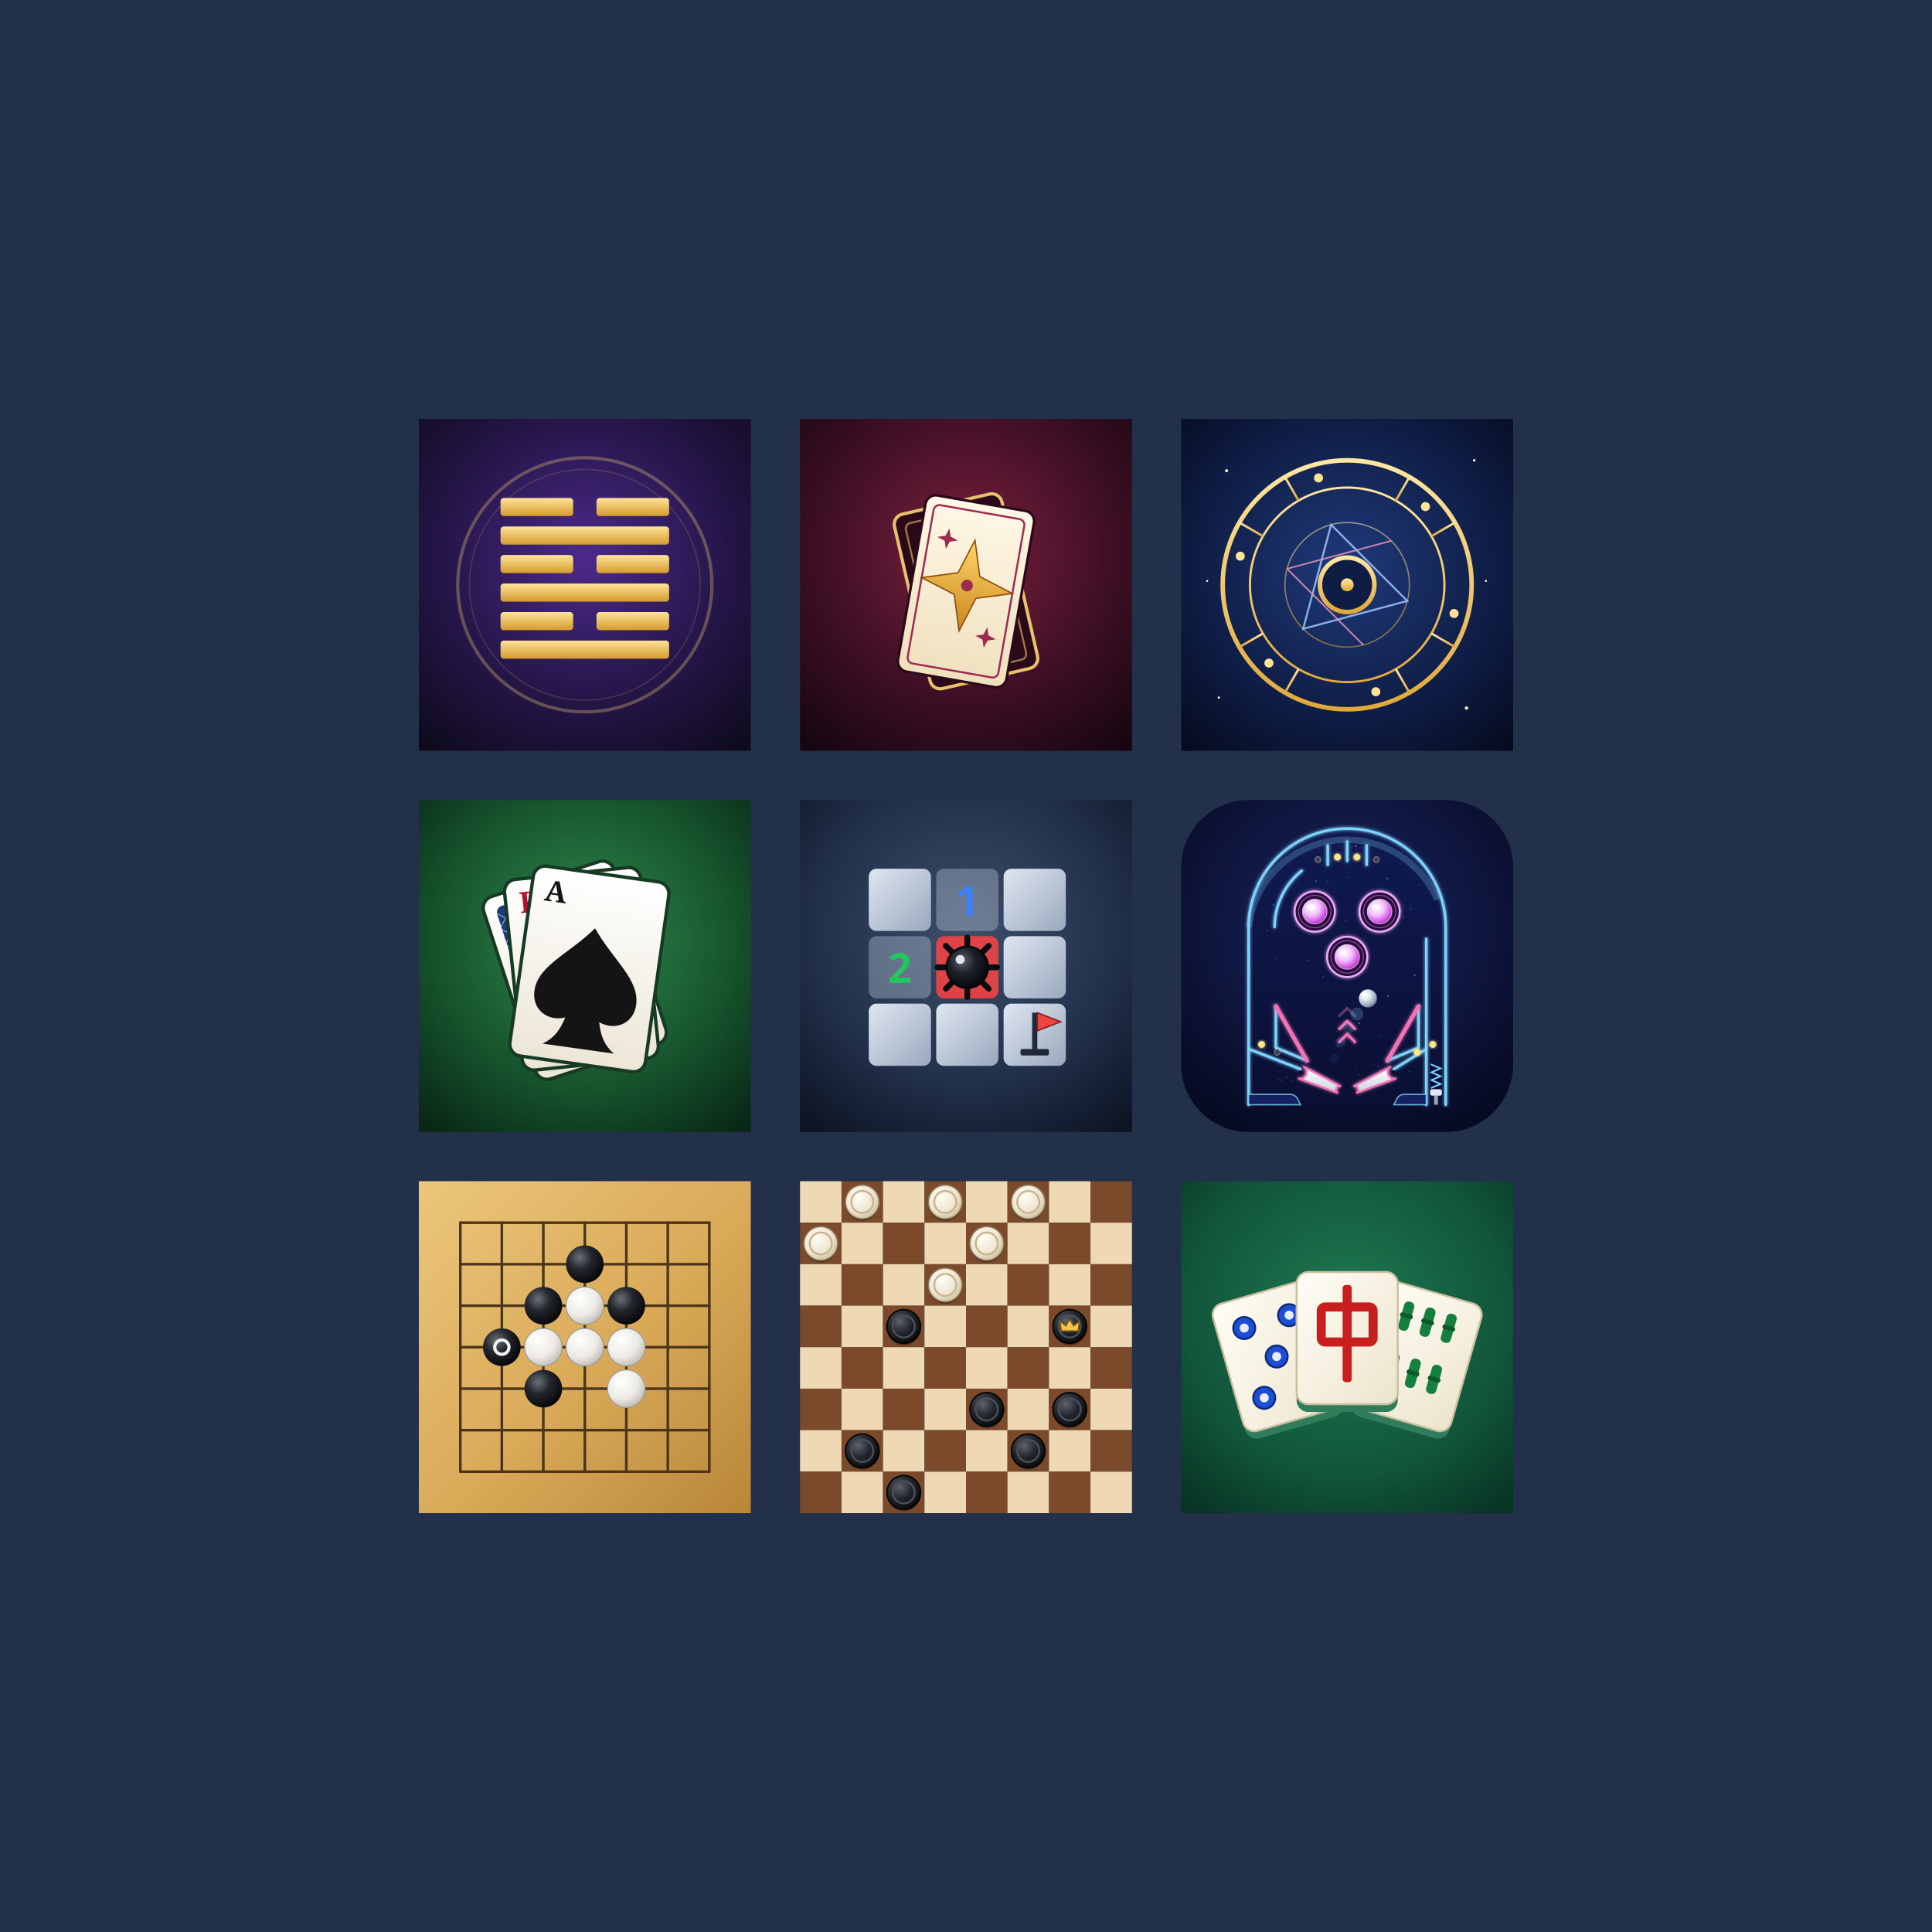
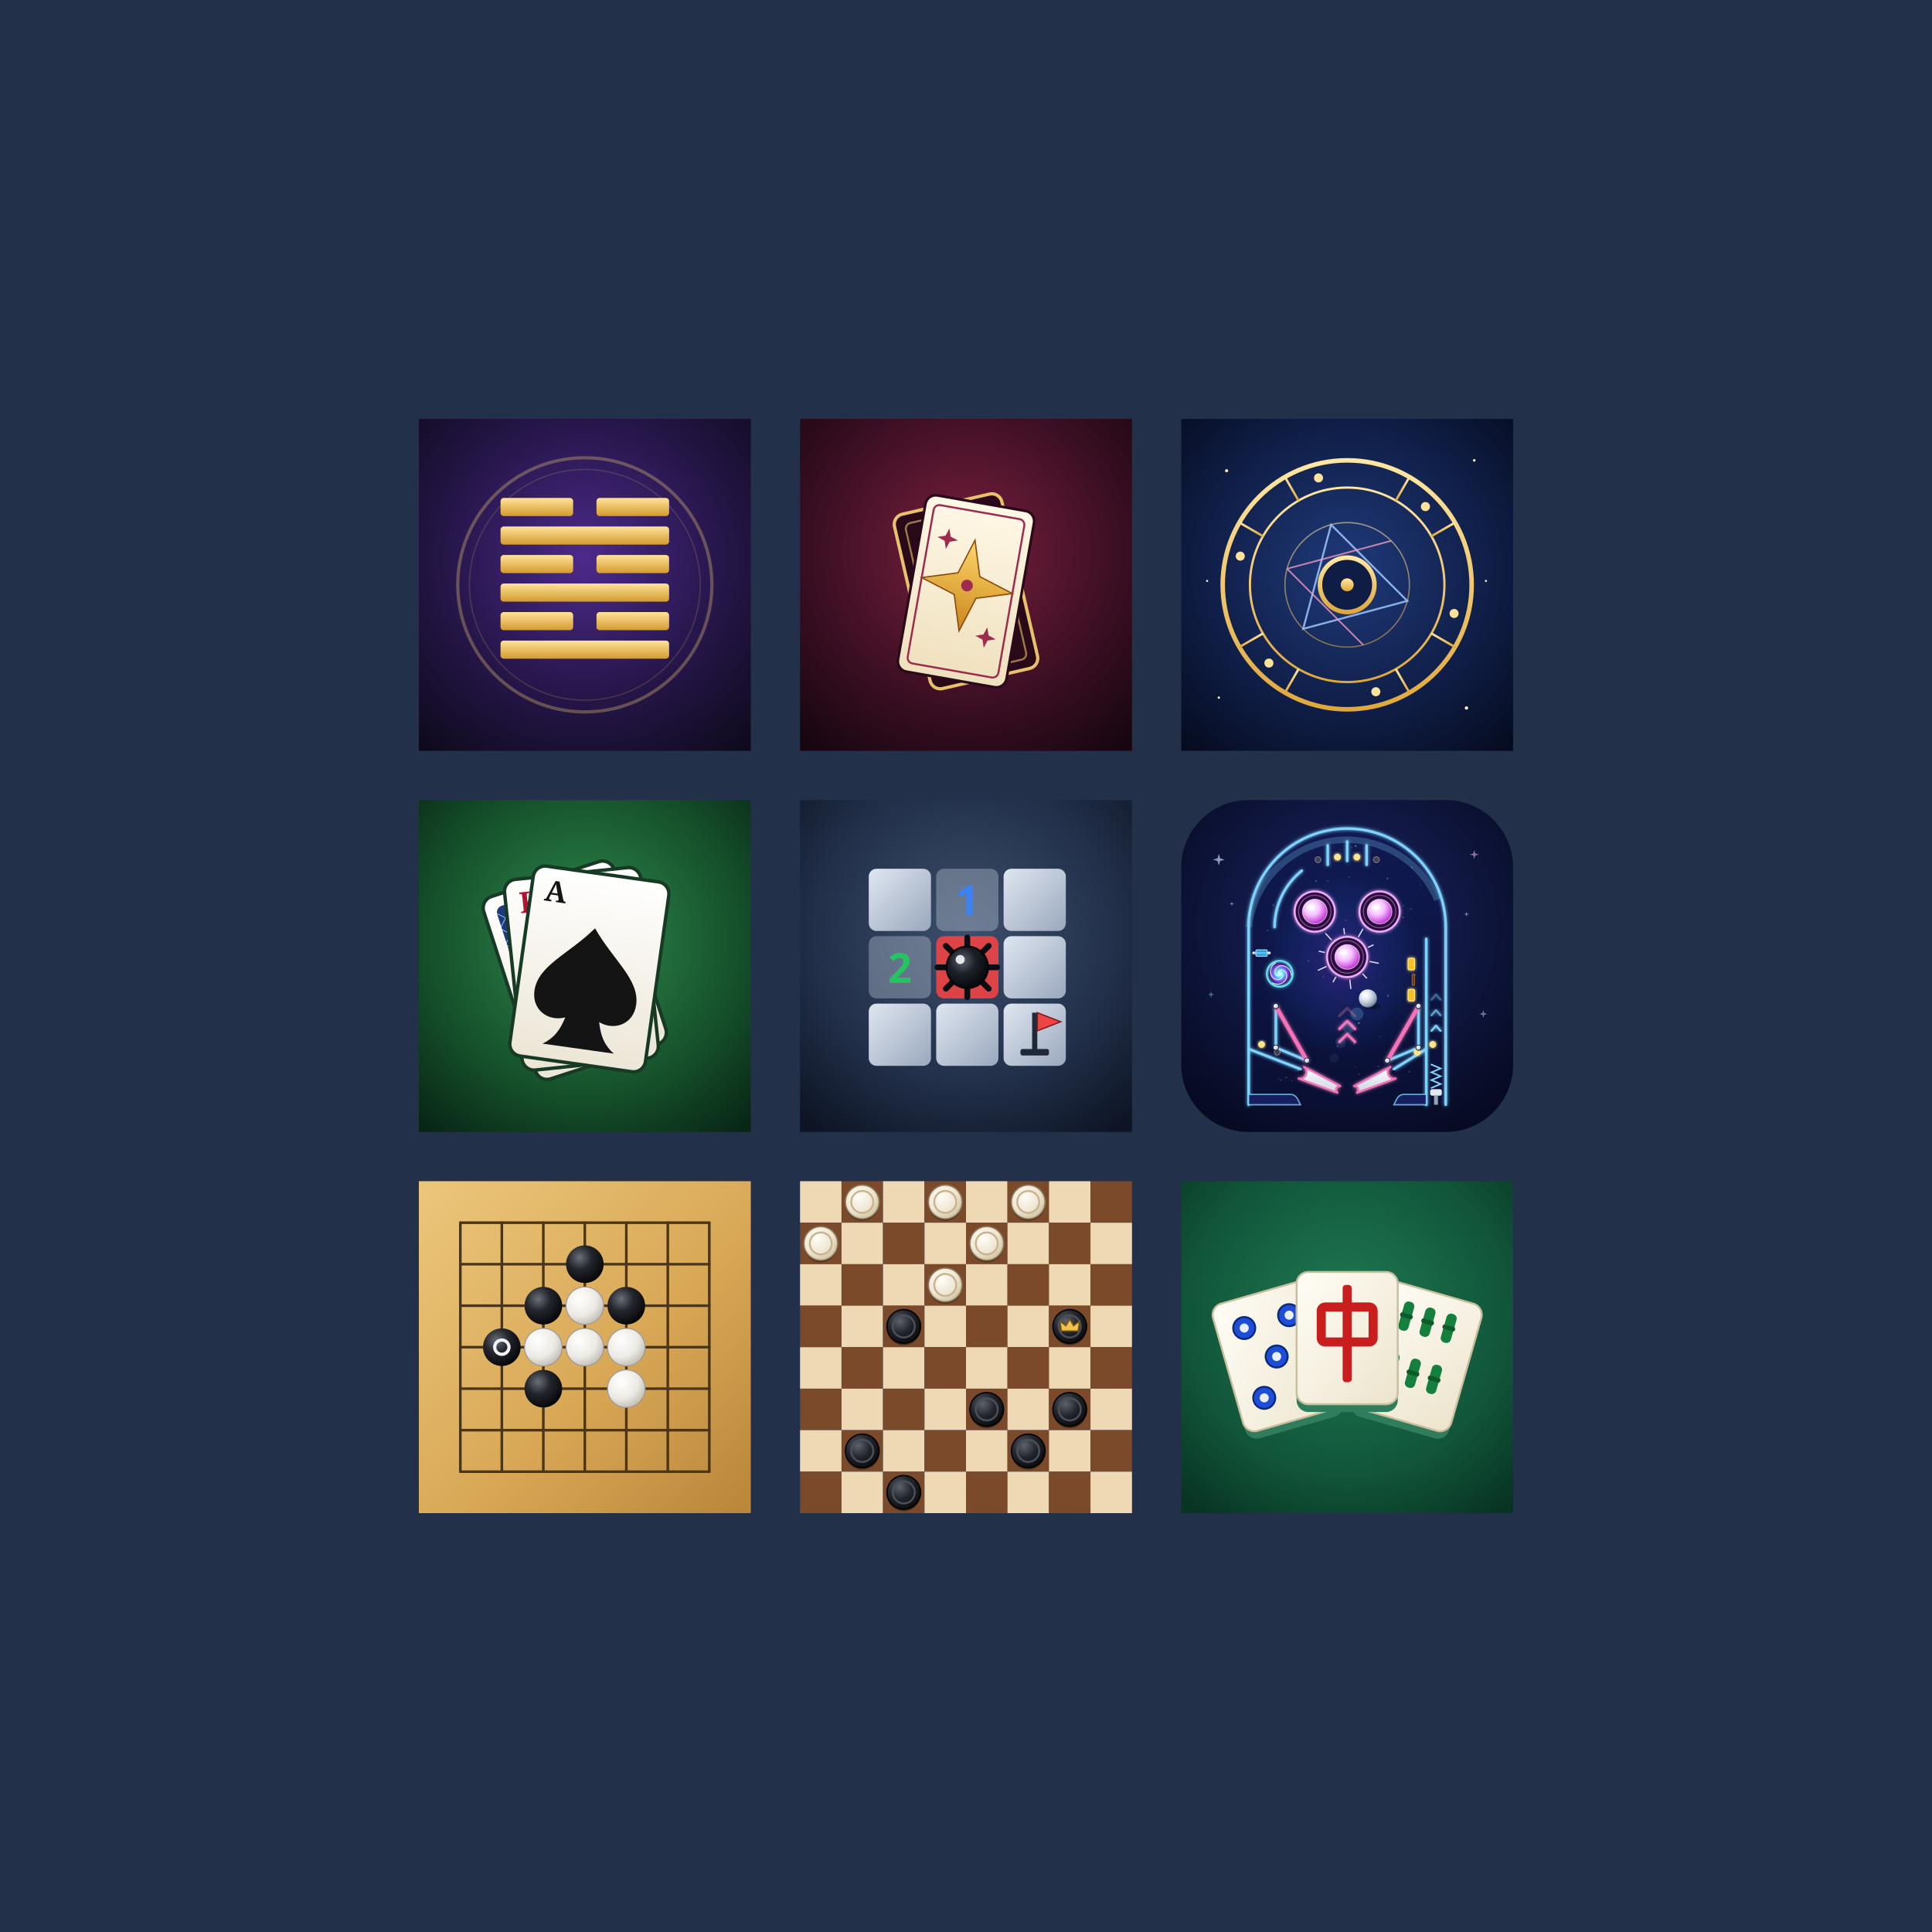
<svg xmlns="http://www.w3.org/2000/svg" viewBox="0 0 512 512">
  <rect width="512" height="512" fill="#22304a" />
  <svg x="111" y="111" width="87.967" height="87.967" viewBox="0 0 512 512">
    <defs>
      <radialGradient id="a0-bg" cx="50%" cy="42%" r="75%">
        <stop offset="0" stop-color="#4c2a8a" />
        <stop offset="0.55" stop-color="#26164a" />
        <stop offset="1" stop-color="#0e0a1c" />
      </radialGradient>
      <linearGradient id="a0-gold" x1="0" y1="0" x2="0" y2="1">
        <stop offset="0" stop-color="#ffe39a" />
        <stop offset="1" stop-color="#d49b2e" />
      </linearGradient>
    </defs>
    <rect width="512" height="512" fill="url(#a0-bg)" />
    <circle cx="256" cy="256" r="196" fill="none" stroke="#f3cf73" stroke-opacity="0.32" stroke-width="5" />
    <circle cx="256" cy="256" r="178" fill="none" stroke="#f3cf73" stroke-opacity="0.16" stroke-width="2" />
    <g fill="url(#a0-gold)">
      <rect x="126" y="342" width="260" height="28" rx="5" />
      <rect x="126" y="298" width="112" height="28" rx="5" />
      <rect x="274" y="298" width="112" height="28" rx="5" />
      <rect x="126" y="254" width="260" height="28" rx="5" />
      <rect x="126" y="210" width="112" height="28" rx="5" />
      <rect x="274" y="210" width="112" height="28" rx="5" />
      <rect x="126" y="166" width="260" height="28" rx="5" />
      <rect x="126" y="122" width="112" height="28" rx="5" />
      <rect x="274" y="122" width="112" height="28" rx="5" />
    </g>
  </svg>
  <svg x="212.017" y="111" width="87.967" height="87.967" viewBox="0 0 512 512">
    <defs>
      <radialGradient id="a1-bg" cx="50%" cy="40%" r="75%">
        <stop offset="0" stop-color="#7a1f3d" />
        <stop offset="0.6" stop-color="#3d0f24" />
        <stop offset="1" stop-color="#170610" />
      </radialGradient>
      <linearGradient id="a1-card" x1="0" y1="0" x2="0" y2="1">
        <stop offset="0" stop-color="#fff8e6" />
        <stop offset="1" stop-color="#efe0bd" />
      </linearGradient>
      <linearGradient id="a1-gold" x1="0" y1="0" x2="0" y2="1">
        <stop offset="0" stop-color="#ffd76a" />
        <stop offset="1" stop-color="#c9861c" />
      </linearGradient>
    </defs>
    <rect width="512" height="512" fill="url(#a1-bg)" />
    <g transform="rotate(-13 256 266)">
      <rect x="171" y="128" width="170" height="276" rx="16" fill="#2a0918" stroke="#e8c26a" stroke-width="5" />
      <rect x="187" y="144" width="138" height="244" rx="9" fill="none" stroke="#e8c26a" stroke-opacity="0.6" stroke-width="3" />
      <path d="M256 214 l10 32 l32 10 l-32 10 l-10 32 l-10 -32 l-32 -10 l32 -10 z" fill="#e8c26a" fill-opacity="0.75" />
    </g>
    <g transform="rotate(10 256 266)">
      <rect x="171" y="128" width="170" height="276" rx="16" fill="url(#a1-card)" stroke="#2a0918" stroke-width="4" />
      <rect x="185" y="142" width="142" height="248" rx="9" fill="none" stroke="#9c2b4f" stroke-width="3" />
      <path d="M256 186 l17 54 l54 17 l-54 17 l-17 54 l-17 -54 l-54 -17 l54 -17 z" fill="url(#a1-gold)" stroke="#8a4a10" stroke-width="2" />
      <circle cx="256" cy="257" r="9" fill="#9c2b4f" />
      <path d="M214 175 l4 12 l12 4 l-12 4 l-4 12 l-4 -12 l-12 -4 l12 -4 z M298 315 l4 12 l12 4 l-12 4 l-4 12 l-4 -12 l-12 -4 l12 -4 z" fill="#9c2b4f" />
    </g>
  </svg>
  <svg x="313.033" y="111" width="87.967" height="87.967" viewBox="0 0 512 512">
    <defs>
      <radialGradient id="a2-bg" cx="50%" cy="45%" r="75%">
        <stop offset="0" stop-color="#1f3a7a" />
        <stop offset="0.6" stop-color="#0f1d45" />
        <stop offset="1" stop-color="#050a1c" />
      </radialGradient>
      <linearGradient id="a2-gold" x1="0" y1="0" x2="0" y2="1">
        <stop offset="0" stop-color="#ffe7a3" />
        <stop offset="1" stop-color="#e0a83a" />
      </linearGradient>
    </defs>
    <rect width="512" height="512" fill="url(#a2-bg)" />
    <g fill="#fff6d8">
      <circle cx="70" cy="80" r="2.4" />
      <circle cx="452" cy="64" r="2" />
      <circle cx="440" cy="446" r="2.6" />
      <circle cx="58" cy="430" r="1.8" />
      <circle cx="470" cy="250" r="1.6" />
      <circle cx="40" cy="250" r="1.6" />
    </g>
    <g transform="translate(256 256)" fill="none" stroke="url(#a2-gold)">
      <circle r="192" stroke-width="7" />
      <circle r="150" stroke-width="3.5" />
      <circle r="96" stroke-width="2" stroke-opacity="0.55" />
      <g stroke-width="3.5">
        <line x1="150" y1="0" x2="192" y2="0" />
        <line x1="129.9" y1="75" x2="166.3" y2="96" />
        <line x1="75" y1="129.9" x2="96" y2="166.3" />
        <line x1="0" y1="150" x2="0" y2="192" />
        <line x1="-75" y1="129.9" x2="-96" y2="166.3" />
        <line x1="-129.9" y1="75" x2="-166.3" y2="96" />
        <line x1="-150" y1="0" x2="-192" y2="0" />
        <line x1="-129.9" y1="-75" x2="-166.3" y2="-96" />
        <line x1="-75" y1="-129.9" x2="-96" y2="-166.3" />
        <line x1="0" y1="-150" x2="0" y2="-192" />
        <line x1="75" y1="-129.9" x2="96" y2="-166.3" />
        <line x1="129.9" y1="-75" x2="166.3" y2="-96" />
      </g>
    </g>
    <g transform="translate(256 256)">
      <g fill="#ffe39a">
        <circle cx="164.9" cy="44.2" r="7" />
        <circle cx="44.2" cy="164.9" r="7" />
        <circle cx="-120.7" cy="120.7" r="7" />
        <circle cx="-164.9" cy="-44.2" r="7" />
        <circle cx="-44.2" cy="-164.9" r="7" />
        <circle cx="120.7" cy="-120.7" r="7" />
      </g>
      <path d="M 92.7 24.8 L -67.9 67.9 L -24.8 -92.7 Z" fill="none" stroke="#9ec5ff" stroke-width="3" stroke-opacity="0.85" />
      <path d="M 24.8 92.7 L -92.7 -24.8 M 67.9 -67.9 L -92.7 -24.8" stroke="#ff9ec0" stroke-width="2.5" stroke-opacity="0.75" />
      <circle r="42" fill="#0f1d45" stroke="url(#a2-gold)" stroke-width="7" />
      <circle r="10" fill="url(#a2-gold)" />
    </g>
  </svg>
  <svg x="111" y="212.017" width="87.967" height="87.967" viewBox="0 0 512 512">
    <defs>
      <radialGradient id="a3-bg" cx="50%" cy="42%" r="75%">
        <stop offset="0" stop-color="#2f8a4e" />
        <stop offset="0.6" stop-color="#16532c" />
        <stop offset="1" stop-color="#082515" />
      </radialGradient>
      <linearGradient id="a3-card" x1="0" y1="0" x2="0" y2="1">
        <stop offset="0" stop-color="#ffffff" />
        <stop offset="1" stop-color="#ece6d6" />
      </linearGradient>
      <pattern id="a3-lat" width="14" height="14" patternUnits="userSpaceOnUse" patternTransform="rotate(45)">
        <rect width="14" height="14" fill="#1d3a7a" />
        <path d="M0 0H14M0 0V14" stroke="#8fb0f0" stroke-width="2" />
      </pattern>
    </defs>
    <rect width="512" height="512" fill="url(#a3-bg)" />
    <g transform="translate(256 268) scale(1.32) translate(-256 -268)">
      <g transform="rotate(-18 256 300)">
        <rect x="176" y="150" width="160" height="224" rx="14" fill="url(#a3-card)" stroke="#173a24" stroke-width="4" />
        <rect x="190" y="164" width="132" height="196" rx="8" fill="url(#a3-lat)" />
      </g>
      <g transform="rotate(-6 256 300)">
        <rect x="176" y="150" width="160" height="224" rx="14" fill="url(#a3-card)" stroke="#173a24" stroke-width="4" />
        <text x="192" y="190" font-family="Georgia, serif" font-size="34" font-weight="bold" fill="#b3122e">K</text>
        <path d="M256 238 c-28 -30 -44 -46 -44 -62 c0 -14 11 -22 22 -22 c10 0 18 6 22 14 c4 -8 12 -14 22 -14 c11 0 22 8 22 22 c0 16 -16 32 -44 62 z" transform="translate(0 70)" fill="#b3122e" />
      </g>
      <g transform="rotate(8 256 300)">
        <rect x="176" y="150" width="160" height="224" rx="14" fill="url(#a3-card)" stroke="#173a24" stroke-width="4" />
        <text x="192" y="190" font-family="Georgia, serif" font-size="34" font-weight="bold" fill="#141414">A</text>
        <path d="M256 214 c-26 34 -60 52 -60 82 c0 22 20 34 40 26 c-4 16 -10 26 -22 34 h84 c-12 -8 -18 -18 -22 -34 c20 8 40 -4 40 -26 c0 -30 -34 -48 -60 -82 z" fill="#141414" />
      </g>
    </g>
  </svg>
  <svg x="212.017" y="212.017" width="87.967" height="87.967" viewBox="0 0 512 512">
    <defs>
      <radialGradient id="a4-bg" cx="50%" cy="40%" r="75%">
        <stop offset="0" stop-color="#3d4f6b" />
        <stop offset="0.6" stop-color="#22304a" />
        <stop offset="1" stop-color="#0d1424" />
      </radialGradient>
      <linearGradient id="a4-tile" x1="0" y1="0" x2="1" y2="1">
        <stop offset="0" stop-color="#dfe6f1" />
        <stop offset="1" stop-color="#9aa8bd" />
      </linearGradient>
      <radialGradient id="a4-ball" cx="38%" cy="34%" r="70%">
        <stop offset="0" stop-color="#5b6372" />
        <stop offset="0.45" stop-color="#1c2028" />
        <stop offset="1" stop-color="#05060a" />
      </radialGradient>
    </defs>
    <rect width="512" height="512" fill="url(#a4-bg)" />
    <g transform="translate(106 106)">
      <rect x="0" y="0" width="96" height="96" rx="12" fill="url(#a4-tile)" />
      <rect x="104" y="0" width="96" height="96" rx="12" fill="#c9d3e3" opacity="0.35" />
      <text x="152" y="72" text-anchor="middle" font-family="Verdana, sans-serif" font-size="64" font-weight="bold" fill="#3b82f6">1</text>
      <rect x="208" y="0" width="96" height="96" rx="12" fill="url(#a4-tile)" />
      <rect x="0" y="104" width="96" height="96" rx="12" fill="#c9d3e3" opacity="0.35" />
      <text x="48" y="176" text-anchor="middle" font-family="Verdana, sans-serif" font-size="64" font-weight="bold" fill="#22c55e">2</text>
      <rect x="104" y="104" width="96" height="96" rx="12" fill="#ef4444" opacity="0.9" />
      <rect x="208" y="104" width="96" height="96" rx="12" fill="url(#a4-tile)" />
      <rect x="0" y="208" width="96" height="96" rx="12" fill="url(#a4-tile)" />
      <rect x="104" y="208" width="96" height="96" rx="12" fill="url(#a4-tile)" />
      <rect x="208" y="208" width="96" height="96" rx="12" fill="url(#a4-tile)" />
      <g transform="translate(256 256)">
        <rect x="-4" y="-34" width="8" height="58" fill="#1f2937" />
        <path d="M4 -34 L40 -20 L4 -6 Z" fill="#ef4444" stroke="#7f1d1d" stroke-width="2" />
        <rect x="-22" y="22" width="44" height="10" rx="3" fill="#1f2937" />
      </g>
    </g>
    <g transform="translate(258 258)">
      <g stroke="#0b0d12" stroke-width="9" stroke-linecap="round">
        <line x1="-46" y1="0" x2="46" y2="0" />
        <line x1="0" y1="-46" x2="0" y2="46" />
        <line x1="-33" y1="-33" x2="33" y2="33" />
        <line x1="-33" y1="33" x2="33" y2="-33" />
      </g>
      <circle r="32" fill="url(#a4-ball)" stroke="#05060a" stroke-width="3" />
      <circle cx="-11" cy="-12" r="7" fill="#ffffff" opacity="0.85" />
    </g>
  </svg>
  <svg x="313.033" y="212.017" width="87.967" height="87.967" viewBox="0 0 512 512">
    <defs>
      <radialGradient id="a5-tile" cx="50%" cy="38%" r="70%">
        <stop offset="0" stop-color="#1b2563" />
        <stop offset="1" stop-color="#060a22" />
      </radialGradient>
      <linearGradient id="a5-field" x1="0" y1="0" x2="0" y2="1">
        <stop offset="0" stop-color="#101a52" />
        <stop offset="1" stop-color="#0a0f33" />
      </linearGradient>
      <radialGradient id="a5-cap" cx="38%" cy="34%" r="70%">
        <stop offset="0" stop-color="#ffffff" />
        <stop offset="0.45" stop-color="#f5c2ff" />
        <stop offset="1" stop-color="#c026d3" />
      </radialGradient>
      <radialGradient id="a5-ball" cx="36%" cy="32%" r="75%">
        <stop offset="0" stop-color="#ffffff" />
        <stop offset="0.35" stop-color="#e2e8f0" />
        <stop offset="0.8" stop-color="#94a3b8" />
        <stop offset="1" stop-color="#475569" />
      </radialGradient>
      <linearGradient id="a5-flip" x1="0" y1="0" x2="0" y2="1">
        <stop offset="0" stop-color="#ffffff" />
        <stop offset="1" stop-color="#cbd5e1" />
      </linearGradient>
      <filter id="a5-glow" x="-30%" y="-30%" width="160%" height="160%">
        <feGaussianBlur stdDeviation="2.6" result="b" />
        <feMerge>
          <feMergeNode in="b" />
          <feMergeNode in="SourceGraphic" />
        </feMerge>
      </filter>
+       <radialGradient id="a5-neb" cx="50%" cy="50%" r="50%">
+         <stop offset="0" stop-color="#7c3aed" stop-opacity="0.32" />
+         <stop offset="0.6" stop-color="#2563eb" stop-opacity="0.12" />
+         <stop offset="1" stop-color="#0a0f33" stop-opacity="0" />
+       </radialGradient>
+       <radialGradient id="a5-portal" cx="50%" cy="50%" r="50%">
+         <stop offset="0" stop-color="#ffffff" />
+         <stop offset="0.3" stop-color="#67e8f9" />
+         <stop offset="0.75" stop-color="#7c3aed" />
+         <stop offset="1" stop-color="#1e1b4b" />
+       </radialGradient>
+       <radialGradient id="a5-chrome" cx="35%" cy="30%" r="75%">
+         <stop offset="0" stop-color="#ffffff" />
+         <stop offset="0.6" stop-color="#cbd5e1" />
+         <stop offset="1" stop-color="#64748b" />
+       </radialGradient>
    </defs>
    <rect width="512" height="512" rx="104" fill="url(#a5-tile)" />
+     <path d="M58 83 L60.0 90.0 L67 92 L60.0 94.0 L58 101 L56.0 94.0 L49 92 L56.0 90.0 Z" fill="#c7d2fe" opacity="0.7" />
+     <path d="M452 77 L453.5 82.5 L459 84 L453.5 85.5 L452 91 L450.5 85.5 L445 84 L450.5 82.5 Z" fill="#f0abfc" opacity="0.6" />
+     <path d="M46 295 L47.1 298.9 L51 300 L47.1 301.1 L46 305 L44.9 301.1 L41 300 L44.9 298.9 Z" fill="#7dd3fc" opacity="0.5" />
+     <path d="M466 324 L467.3 328.7 L472 330 L467.3 331.3 L466 336 L464.7 331.3 L460 330 L464.7 328.7 Z" fill="#c7d2fe" opacity="0.55" />
+     <path d="M78 156.5 L78.8 159.2 L81.5 160 L78.8 160.8 L78 163.5 L77.2 160.8 L74.5 160 L77.2 159.2 Z" fill="#ffffff" opacity="0.5" />
+     <path d="M440 172 L440.9 175.1 L444 176 L440.9 176.9 L440 180 L439.1 176.9 L436 176 L439.1 175.1 Z" fill="#ffffff" opacity="0.45" />
    <path d="M 104 470 L 104 196 A 152 152 0 0 1 408 196 L 408 470 Z" fill="url(#a5-field)" />
+     <ellipse cx="250" cy="250" rx="150" ry="170" fill="url(#a5-neb)" />
    <g fill="#c7d2fe">
      <circle cx="274" cy="344" r="1.6" opacity="0.39" />
      <circle cx="304" cy="411" r="1.0" opacity="0.36" />
      <circle cx="313" cy="162" r="1.0" opacity="0.38" />
      <circle cx="145" cy="244" r="1.0" opacity="0.25" />
      <circle cx="142" cy="162" r="1.6" opacity="0.20" />
      <circle cx="187" cy="409" r="1.2" opacity="0.19" />
      <circle cx="318" cy="121" r="1.6" opacity="0.26" />
      <circle cx="150" cy="430" r="1.0" opacity="0.20" />
      <circle cx="171" cy="433" r="1.0" opacity="0.22" />
      <circle cx="360" cy="270" r="1.6" opacity="0.31" />
      <circle cx="162" cy="428" r="1.0" opacity="0.39" />
      <circle cx="343" cy="181" r="1.2" opacity="0.25" />
      <circle cx="354" cy="168" r="1.2" opacity="0.23" />
      <circle cx="269" cy="71" r="1.6" opacity="0.33" />
      <circle cx="133" cy="201" r="1.2" opacity="0.27" />
      <circle cx="196" cy="248" r="1.6" opacity="0.19" />
      <circle cx="181" cy="417" r="1.6" opacity="0.24" />
      <circle cx="219" cy="273" r="1.2" opacity="0.24" />
      <circle cx="263" cy="73" r="1.0" opacity="0.33" />
      <circle cx="274" cy="423" r="1.0" opacity="0.34" />
      <circle cx="352" cy="419" r="1.2" opacity="0.28" />
      <circle cx="343" cy="163" r="1.2" opacity="0.18" />
      <circle cx="306" cy="365" r="1.2" opacity="0.16" />
      <circle cx="356" cy="104" r="1.2" opacity="0.28" />
      <circle cx="208" cy="125" r="1.2" opacity="0.38" />
      <circle cx="254" cy="186" r="1.2" opacity="0.23" />
      <circle cx="319" cy="302" r="1.6" opacity="0.32" />
      <circle cx="369" cy="130" r="1.0" opacity="0.17" />
      <circle cx="269" cy="412" r="1.0" opacity="0.21" />
      <circle cx="267" cy="376" r="1.2" opacity="0.31" />
      <circle cx="153" cy="432" r="1.6" opacity="0.16" />
      <circle cx="241" cy="380" r="1.0" opacity="0.40" />
      <circle cx="259" cy="119" r="1.2" opacity="0.18" />
      <circle cx="226" cy="125" r="1.2" opacity="0.22" />
    </g>
    <path d="M 104 196 A 152 152 0 0 1 395 154" fill="none" stroke="#7dd3fc" stroke-opacity="0.25" stroke-width="10" />
    <g fill="none" stroke="#7dd3fc" stroke-width="4" stroke-linecap="round" stroke-linejoin="round" filter="url(#a5-glow)">
      <path d="M 104 470 L 104 196 A 152 152 0 0 1 408 196 L 408 470" />
      <path d="M 378 470 L 378 214" />
      <path d="M 144 196 A 112 112 0 0 1 186 109" />
      <path d="M 226 70 L 226 100 M 256 64 L 256 94 M 286 70 L 286 100" />
      <path d="M 104 384 L 184 415" />
      <path d="M 378 384 L 328 415" />
      <path d="M 146 318 L 146 382 L 194 402" />
      <path d="M 366 318 L 366 382 L 318 402" />
    </g>
    <g stroke-linecap="round" filter="url(#a5-glow)">
      <path d="M 146 318 L 194 402" stroke="#f472b6" stroke-width="6" />
      <path d="M 366 318 L 318 402" stroke="#f472b6" stroke-width="6" />
    </g>
    <circle cx="211" cy="92" r="4.6" fill="#3a3f63" stroke="#fde68a" stroke-opacity="0.4" stroke-width="1.4" />
    <circle cx="241" cy="88" r="4.6" fill="#fde68a" stroke="#fde68a" stroke-opacity="0.9" stroke-width="1.4" filter="url(#a5-glow)" />
    <circle cx="271" cy="88" r="4.6" fill="#fde68a" stroke="#fde68a" stroke-opacity="0.9" stroke-width="1.4" filter="url(#a5-glow)" />
    <circle cx="301" cy="92" r="4.6" fill="#3a3f63" stroke="#fde68a" stroke-opacity="0.4" stroke-width="1.4" />
    <circle cx="124" cy="377" r="4.6" fill="#fde68a" stroke="#fde68a" stroke-opacity="0.9" stroke-width="1.4" filter="url(#a5-glow)" />
    <circle cx="148" cy="389" r="4.6" fill="#3a3f63" stroke="#fde68a" stroke-opacity="0.4" stroke-width="1.4" />
    <circle cx="388" cy="377" r="4.6" fill="#fde68a" stroke="#fde68a" stroke-opacity="0.9" stroke-width="1.4" filter="url(#a5-glow)" />
    <circle cx="364" cy="389" r="4.6" fill="#fde68a" stroke="#fde68a" stroke-opacity="0.9" stroke-width="1.4" filter="url(#a5-glow)" />
    <path d="M 244 333 L 256 321 L 268 333" fill="none" stroke="#5b3b66" stroke-width="4" stroke-linecap="round" stroke-linejoin="round" />
    <path d="M 244 353 L 256 341 L 268 353" fill="none" stroke="#f472b6" stroke-width="4" stroke-linecap="round" stroke-linejoin="round" filter="url(#a5-glow)" />
    <path d="M 244 373 L 256 361 L 268 373" fill="none" stroke="#f472b6" stroke-width="4" stroke-linecap="round" stroke-linejoin="round" filter="url(#a5-glow)" />
    <g transform="translate(206 172)">
      <circle r="31" fill="#2a0f3d" stroke="#f0abfc" stroke-width="3" filter="url(#a5-glow)" />
      <circle r="25" fill="none" stroke="#f0abfc" stroke-opacity="0.45" stroke-width="1.5" />
      <circle r="19" fill="url(#a5-cap)" />
      <circle r="19" fill="none" stroke="#fdf4ff" stroke-opacity="0.7" stroke-width="1.2" />
      <ellipse cx="-6" cy="-7" rx="6.5" ry="4" fill="#ffffff" opacity="0.75" />
    </g>
    <g transform="translate(306 172)">
      <circle r="31" fill="#2a0f3d" stroke="#f0abfc" stroke-width="3" filter="url(#a5-glow)" />
      <circle r="25" fill="none" stroke="#f0abfc" stroke-opacity="0.45" stroke-width="1.5" />
      <circle r="19" fill="url(#a5-cap)" />
      <circle r="19" fill="none" stroke="#fdf4ff" stroke-opacity="0.7" stroke-width="1.2" />
      <ellipse cx="-6" cy="-7" rx="6.5" ry="4" fill="#ffffff" opacity="0.75" />
    </g>
    <g transform="translate(256 242)">
      <circle r="31" fill="#2a0f3d" stroke="#f0abfc" stroke-width="3" filter="url(#a5-glow)" />
      <circle r="25" fill="none" stroke="#f0abfc" stroke-opacity="0.45" stroke-width="1.5" />
      <circle r="19" fill="url(#a5-cap)" />
      <circle r="19" fill="none" stroke="#fdf4ff" stroke-opacity="0.7" stroke-width="1.2" />
      <ellipse cx="-6" cy="-7" rx="6.5" ry="4" fill="#ffffff" opacity="0.75" />
    </g>
+     <g transform="translate(152 268)" filter="url(#a5-glow)">
+       <circle r="17" fill="url(#a5-portal)" />
+       <polyline points="3.0,0.0 3.5,0.6 3.9,1.3 4.1,2.1 4.2,3.1 4.0,4.1 3.6,5.2 3.0,6.2 2.1,7.1 1.0,7.9 -0.2,8.5 -1.7,8.9 -3.3,9.0 -4.9,8.9 -6.6,8.4 -8.3,7.6 -9.9,6.5 -11.3,5.1 -12.5,3.3 -13.4,1.4 -14.0,-0.8 -14.2,-3.2 -14.0,-5.6 -13.4,-8.0 -12.4,-10.4 -10.9,-12.7 -9.1,-14.7 -6.8,-16.5" fill="none" stroke="#ecfeff" stroke-width="1.6" stroke-opacity="0.8" stroke-linecap="round" />
+       <polyline points="-1.5,2.6 -2.2,2.8 -3.1,2.7 -3.9,2.5 -4.8,2.1 -5.6,1.4 -6.3,0.6 -6.8,-0.5 -7.2,-1.7 -7.3,-3.0 -7.2,-4.5 -6.8,-5.9 -6.2,-7.4 -5.2,-8.7 -4.0,-9.9 -2.4,-11.0 -0.7,-11.8 1.3,-12.3 3.3,-12.5 5.5,-12.3 7.7,-11.7 9.8,-10.7 11.8,-9.4 13.7,-7.6 15.2,-5.5 16.5,-3.1 17.3,-0.5 17.7,2.3" fill="none" stroke="#ecfeff" stroke-width="1.6" stroke-opacity="0.8" stroke-linecap="round" />
+       <polyline points="-1.5,-2.6 -1.3,-3.3 -0.8,-4.0 -0.2,-4.6 0.6,-5.2 1.6,-5.5 2.7,-5.7 3.8,-5.7 5.1,-5.4 6.3,-4.8 7.5,-4.0 8.5,-3.0 9.5,-1.7 10.1,-0.2 10.6,1.5 10.7,3.4 10.5,5.3 10.0,7.2 9.1,9.1 7.9,10.9 6.3,12.5 4.4,13.9 2.2,14.9 -0.2,15.6 -2.8,16.0 -5.5,15.8 -8.2,15.2 -10.9,14.2" fill="none" stroke="#ecfeff" stroke-width="1.6" stroke-opacity="0.8" stroke-linecap="round" />
+       <circle r="20" fill="none" stroke="#67e8f9" stroke-width="2.5" />
+     </g>
+     <rect x="350" y="244" width="10" height="18" rx="2" fill="#fbbf24" stroke="#fde68a" stroke-width="1.5" filter="url(#a5-glow)" />
+     <rect x="356" y="268" width="4" height="18" rx="1.5" fill="#78350f" stroke="#fbbf24" stroke-opacity="0.5" stroke-width="1" />
+     <rect x="350" y="292" width="10" height="18" rx="2" fill="#fbbf24" stroke="#fde68a" stroke-width="1.5" filter="url(#a5-glow)" />
+     <g transform="translate(124 236)">
+       <line x1="-12" y1="0" x2="12" y2="0" stroke="#e2e8f0" stroke-width="3" stroke-linecap="round" />
+       <rect x="-9" y="-5" width="18" height="10" rx="2" fill="#38bdf8" fill-opacity="0.8" stroke="#bae6fd" stroke-width="1.2" />
+       <circle cx="-12" cy="0" r="2.4" fill="url(#a5-chrome)" />
+       <circle cx="12" cy="0" r="2.4" fill="url(#a5-chrome)" />
+     </g>
+     <path d="M 386 308 L 393 300 L 400 308" fill="none" stroke="#7dd3fc" stroke-opacity="0.35" stroke-width="3" stroke-linecap="round" stroke-linejoin="round" filter="url(#a5-glow)" />
+     <path d="M 386 332 L 393 324 L 400 332" fill="none" stroke="#7dd3fc" stroke-opacity="0.65" stroke-width="3" stroke-linecap="round" stroke-linejoin="round" filter="url(#a5-glow)" />
+     <path d="M 386 356 L 393 348 L 400 356" fill="none" stroke="#7dd3fc" stroke-opacity="1" stroke-width="3" stroke-linecap="round" stroke-linejoin="round" filter="url(#a5-glow)" />
+     <line x1="291.3" y1="249.2" x2="304.0" y2="251.7" stroke="#fdf4ff" stroke-width="2" stroke-linecap="round" opacity="0.85" />
+     <line x1="280.3" y1="268.5" x2="285.8" y2="274.4" stroke="#fdf4ff" stroke-width="2" stroke-linecap="round" opacity="0.85" />
+     <line x1="260.1" y1="277.8" x2="261.6" y2="290.7" stroke="#fdf4ff" stroke-width="2" stroke-linecap="round" opacity="0.85" />
+     <line x1="238.3" y1="273.4" x2="234.4" y2="280.3" stroke="#fdf4ff" stroke-width="2" stroke-linecap="round" opacity="0.85" />
+     <line x1="223.3" y1="257.0" x2="211.5" y2="262.4" stroke="#fdf4ff" stroke-width="2" stroke-linecap="round" opacity="0.85" />
+     <line x1="220.7" y1="234.9" x2="212.9" y2="233.3" stroke="#fdf4ff" stroke-width="2" stroke-linecap="round" opacity="0.85" />
+     <line x1="231.6" y1="215.5" x2="222.8" y2="206.0" stroke="#fdf4ff" stroke-width="2" stroke-linecap="round" opacity="0.85" />
+     <line x1="251.8" y1="206.2" x2="250.9" y2="198.3" stroke="#fdf4ff" stroke-width="2" stroke-linecap="round" opacity="0.85" />
+     <line x1="273.6" y1="210.6" x2="280.0" y2="199.3" stroke="#fdf4ff" stroke-width="2" stroke-linecap="round" opacity="0.85" />
+     <line x1="288.7" y1="227.0" x2="296.0" y2="223.6" stroke="#fdf4ff" stroke-width="2" stroke-linecap="round" opacity="0.85" />
+     <circle cx="146" cy="318" r="4.2" fill="url(#a5-chrome)" stroke="#0b1030" stroke-width="1" />
+     <circle cx="146" cy="382" r="4.2" fill="url(#a5-chrome)" stroke="#0b1030" stroke-width="1" />
+     <circle cx="194" cy="402" r="4.2" fill="url(#a5-chrome)" stroke="#0b1030" stroke-width="1" />
+     <circle cx="366" cy="318" r="4.2" fill="url(#a5-chrome)" stroke="#0b1030" stroke-width="1" />
+     <circle cx="366" cy="382" r="4.2" fill="url(#a5-chrome)" stroke="#0b1030" stroke-width="1" />
+     <circle cx="318" cy="402" r="4.2" fill="url(#a5-chrome)" stroke="#0b1030" stroke-width="1" />
    <path d="M 179.9 429.1 L 242.1 451.9 A 5.5 5.5 0 0 1 246.5 441.8 L 188.1 410.9 A 10 10 0 0 1 179.9 429.1 Z" fill="url(#a5-flip)" stroke="#f472b6" stroke-width="3" filter="url(#a5-glow)" />
    <path d="M 323.9 410.9 L 265.5 441.8 A 5.5 5.5 0 0 1 269.9 451.9 L 332.1 429.1 A 10 10 0 0 1 323.9 410.9 Z" fill="url(#a5-flip)" stroke="#f472b6" stroke-width="3" filter="url(#a5-glow)" />
    <circle cx="184" cy="420" r="3.2" fill="#0b1030" />
    <circle cx="328" cy="420" r="3.2" fill="#0b1030" />
    <g stroke="#7dd3fc" stroke-width="2.5" fill="none" stroke-linecap="round">
      <path d="M 386 408 L 400 414 L 386 420 L 400 426 L 386 432 L 400 438 L 386 444" />
    </g>
    <rect x="384" y="446" width="18" height="10" rx="3" fill="#e2e8f0" />
    <rect x="390" y="456" width="6" height="14" fill="#94a3b8" />
    <path d="M 104 470 L 104 454 L 168 454 Q 176 454 180 462 L 184 470 Z M 378 470 L 378 454 L 344 454 Q 336 454 332 462 L 328 470 Z" fill="#162060" stroke="#7dd3fc" stroke-width="2" stroke-opacity="0.8" />
    <circle cx="236" cy="398" r="7" fill="#7dd3fc" opacity="0.07" />
    <circle cx="246" cy="374" r="8" fill="#7dd3fc" opacity="0.11" />
    <circle cx="258" cy="351" r="9" fill="#7dd3fc" opacity="0.16" />
    <circle cx="271" cy="330" r="10" fill="#7dd3fc" opacity="0.22" />
+     <ellipse cx="294" cy="318" rx="13" ry="5" fill="#000" opacity="0.35" />
    <circle cx="288" cy="306" r="14" fill="url(#a5-ball)" />
    <ellipse cx="283" cy="300" rx="4.5" ry="3" fill="#ffffff" opacity="0.95" />
  </svg>
  <svg x="111" y="313.033" width="87.967" height="87.967" viewBox="0 0 512 512">
    <defs>
      <linearGradient id="a6-wood" x1="0" y1="0" x2="1" y2="1">
        <stop offset="0" stop-color="#ecc67c" />
        <stop offset="0.55" stop-color="#d9a957" />
        <stop offset="1" stop-color="#b9863a" />
      </linearGradient>
      <radialGradient id="a6-bk" cx="36%" cy="32%" r="72%">
        <stop offset="0" stop-color="#6b6f78" />
        <stop offset="0.45" stop-color="#23262c" />
        <stop offset="1" stop-color="#050608" />
      </radialGradient>
      <radialGradient id="a6-wh" cx="36%" cy="32%" r="75%">
        <stop offset="0" stop-color="#ffffff" />
        <stop offset="0.6" stop-color="#eceae4" />
        <stop offset="1" stop-color="#bdb9b0" />
      </radialGradient>
    </defs>
    <rect width="512" height="512" fill="url(#a6-wood)" />
    <g stroke="#4a3518" stroke-width="4" stroke-linecap="round">
      <line x1="64" y1="64" x2="64" y2="448" />
      <line x1="64" y1="64" x2="448" y2="64" />
      <line x1="128" y1="64" x2="128" y2="448" />
      <line x1="64" y1="128" x2="448" y2="128" />
      <line x1="192" y1="64" x2="192" y2="448" />
      <line x1="64" y1="192" x2="448" y2="192" />
      <line x1="256" y1="64" x2="256" y2="448" />
      <line x1="64" y1="256" x2="448" y2="256" />
      <line x1="320" y1="64" x2="320" y2="448" />
      <line x1="64" y1="320" x2="448" y2="320" />
      <line x1="384" y1="64" x2="384" y2="448" />
      <line x1="64" y1="384" x2="448" y2="384" />
      <line x1="448" y1="64" x2="448" y2="448" />
      <line x1="64" y1="448" x2="448" y2="448" />
    </g>
    <g fill="#4a3518">
      <circle cx="192" cy="192" r="8" />
      <circle cx="320" cy="320" r="8" />
      <circle cx="320" cy="192" r="8" />
      <circle cx="192" cy="320" r="8" />
    </g>
    <circle cx="192" cy="192" r="29" fill="url(#a6-bk)" />
    <circle cx="256" cy="128" r="29" fill="url(#a6-bk)" />
    <circle cx="320" cy="192" r="29" fill="url(#a6-bk)" />
    <circle cx="192" cy="320" r="29" fill="url(#a6-bk)" />
    <circle cx="128" cy="256" r="29" fill="url(#a6-bk)" />
    <circle cx="256" cy="192" r="29" fill="url(#a6-wh)" stroke="#9a9a9a" stroke-width="1.5" />
    <circle cx="256" cy="256" r="29" fill="url(#a6-wh)" stroke="#9a9a9a" stroke-width="1.5" />
    <circle cx="192" cy="256" r="29" fill="url(#a6-wh)" stroke="#9a9a9a" stroke-width="1.5" />
    <circle cx="320" cy="320" r="29" fill="url(#a6-wh)" stroke="#9a9a9a" stroke-width="1.5" />
    <circle cx="320" cy="256" r="29" fill="url(#a6-wh)" stroke="#9a9a9a" stroke-width="1.5" />
    <circle cx="128" cy="256" r="11" fill="none" stroke="#f2f2f2" stroke-width="5" />
  </svg>
  <svg x="212.017" y="313.033" width="87.967" height="87.967" viewBox="0 0 512 512">
    <defs>
      <radialGradient id="a7-pb" cx="38%" cy="34%" r="72%">
        <stop offset="0" stop-color="#5d626c" />
        <stop offset="0.5" stop-color="#22252b" />
        <stop offset="1" stop-color="#08090b" />
      </radialGradient>
      <radialGradient id="a7-pw" cx="38%" cy="34%" r="75%">
        <stop offset="0" stop-color="#fffdf7" />
        <stop offset="0.6" stop-color="#efe6d2" />
        <stop offset="1" stop-color="#c8b994" />
      </radialGradient>
    </defs>
    <rect x="0" y="0" width="64" height="64" fill="#efd9b4" />
    <rect x="64" y="0" width="64" height="64" fill="#7a4a2a" />
    <rect x="128" y="0" width="64" height="64" fill="#efd9b4" />
    <rect x="192" y="0" width="64" height="64" fill="#7a4a2a" />
    <rect x="256" y="0" width="64" height="64" fill="#efd9b4" />
    <rect x="320" y="0" width="64" height="64" fill="#7a4a2a" />
    <rect x="384" y="0" width="64" height="64" fill="#efd9b4" />
    <rect x="448" y="0" width="64" height="64" fill="#7a4a2a" />
    <rect x="0" y="64" width="64" height="64" fill="#7a4a2a" />
    <rect x="64" y="64" width="64" height="64" fill="#efd9b4" />
    <rect x="128" y="64" width="64" height="64" fill="#7a4a2a" />
    <rect x="192" y="64" width="64" height="64" fill="#efd9b4" />
    <rect x="256" y="64" width="64" height="64" fill="#7a4a2a" />
    <rect x="320" y="64" width="64" height="64" fill="#efd9b4" />
    <rect x="384" y="64" width="64" height="64" fill="#7a4a2a" />
    <rect x="448" y="64" width="64" height="64" fill="#efd9b4" />
    <rect x="0" y="128" width="64" height="64" fill="#efd9b4" />
    <rect x="64" y="128" width="64" height="64" fill="#7a4a2a" />
    <rect x="128" y="128" width="64" height="64" fill="#efd9b4" />
    <rect x="192" y="128" width="64" height="64" fill="#7a4a2a" />
    <rect x="256" y="128" width="64" height="64" fill="#efd9b4" />
    <rect x="320" y="128" width="64" height="64" fill="#7a4a2a" />
    <rect x="384" y="128" width="64" height="64" fill="#efd9b4" />
    <rect x="448" y="128" width="64" height="64" fill="#7a4a2a" />
    <rect x="0" y="192" width="64" height="64" fill="#7a4a2a" />
    <rect x="64" y="192" width="64" height="64" fill="#efd9b4" />
    <rect x="128" y="192" width="64" height="64" fill="#7a4a2a" />
    <rect x="192" y="192" width="64" height="64" fill="#efd9b4" />
    <rect x="256" y="192" width="64" height="64" fill="#7a4a2a" />
    <rect x="320" y="192" width="64" height="64" fill="#efd9b4" />
    <rect x="384" y="192" width="64" height="64" fill="#7a4a2a" />
    <rect x="448" y="192" width="64" height="64" fill="#efd9b4" />
    <rect x="0" y="256" width="64" height="64" fill="#efd9b4" />
    <rect x="64" y="256" width="64" height="64" fill="#7a4a2a" />
    <rect x="128" y="256" width="64" height="64" fill="#efd9b4" />
    <rect x="192" y="256" width="64" height="64" fill="#7a4a2a" />
    <rect x="256" y="256" width="64" height="64" fill="#efd9b4" />
    <rect x="320" y="256" width="64" height="64" fill="#7a4a2a" />
    <rect x="384" y="256" width="64" height="64" fill="#efd9b4" />
    <rect x="448" y="256" width="64" height="64" fill="#7a4a2a" />
    <rect x="0" y="320" width="64" height="64" fill="#7a4a2a" />
    <rect x="64" y="320" width="64" height="64" fill="#efd9b4" />
    <rect x="128" y="320" width="64" height="64" fill="#7a4a2a" />
    <rect x="192" y="320" width="64" height="64" fill="#efd9b4" />
    <rect x="256" y="320" width="64" height="64" fill="#7a4a2a" />
    <rect x="320" y="320" width="64" height="64" fill="#efd9b4" />
    <rect x="384" y="320" width="64" height="64" fill="#7a4a2a" />
    <rect x="448" y="320" width="64" height="64" fill="#efd9b4" />
    <rect x="0" y="384" width="64" height="64" fill="#efd9b4" />
    <rect x="64" y="384" width="64" height="64" fill="#7a4a2a" />
    <rect x="128" y="384" width="64" height="64" fill="#efd9b4" />
    <rect x="192" y="384" width="64" height="64" fill="#7a4a2a" />
    <rect x="256" y="384" width="64" height="64" fill="#efd9b4" />
    <rect x="320" y="384" width="64" height="64" fill="#7a4a2a" />
    <rect x="384" y="384" width="64" height="64" fill="#efd9b4" />
    <rect x="448" y="384" width="64" height="64" fill="#7a4a2a" />
    <rect x="0" y="448" width="64" height="64" fill="#7a4a2a" />
    <rect x="64" y="448" width="64" height="64" fill="#efd9b4" />
    <rect x="128" y="448" width="64" height="64" fill="#7a4a2a" />
    <rect x="192" y="448" width="64" height="64" fill="#efd9b4" />
    <rect x="256" y="448" width="64" height="64" fill="#7a4a2a" />
    <rect x="320" y="448" width="64" height="64" fill="#efd9b4" />
    <rect x="384" y="448" width="64" height="64" fill="#7a4a2a" />
    <rect x="448" y="448" width="64" height="64" fill="#efd9b4" />
    <circle cx="96" cy="35" r="26" fill="#000" opacity="0.35" />
    <circle cx="96" cy="32" r="26" fill="url(#a7-pw)" stroke="#8c7a5c" stroke-width="2" />
    <circle cx="96" cy="32" r="17" fill="none" stroke="#c9b48e" stroke-width="3" />
    <circle cx="224" cy="35" r="26" fill="#000" opacity="0.35" />
    <circle cx="224" cy="32" r="26" fill="url(#a7-pw)" stroke="#8c7a5c" stroke-width="2" />
    <circle cx="224" cy="32" r="17" fill="none" stroke="#c9b48e" stroke-width="3" />
    <circle cx="352" cy="35" r="26" fill="#000" opacity="0.35" />
    <circle cx="352" cy="32" r="26" fill="url(#a7-pw)" stroke="#8c7a5c" stroke-width="2" />
    <circle cx="352" cy="32" r="17" fill="none" stroke="#c9b48e" stroke-width="3" />
    <circle cx="32" cy="99" r="26" fill="#000" opacity="0.35" />
    <circle cx="32" cy="96" r="26" fill="url(#a7-pw)" stroke="#8c7a5c" stroke-width="2" />
    <circle cx="32" cy="96" r="17" fill="none" stroke="#c9b48e" stroke-width="3" />
    <circle cx="288" cy="99" r="26" fill="#000" opacity="0.35" />
    <circle cx="288" cy="96" r="26" fill="url(#a7-pw)" stroke="#8c7a5c" stroke-width="2" />
    <circle cx="288" cy="96" r="17" fill="none" stroke="#c9b48e" stroke-width="3" />
    <circle cx="224" cy="163" r="26" fill="#000" opacity="0.35" />
    <circle cx="224" cy="160" r="26" fill="url(#a7-pw)" stroke="#8c7a5c" stroke-width="2" />
    <circle cx="224" cy="160" r="17" fill="none" stroke="#c9b48e" stroke-width="3" />
    <circle cx="160" cy="227" r="26" fill="#000" opacity="0.35" />
    <circle cx="160" cy="224" r="26" fill="url(#a7-pb)" stroke="#000" stroke-width="2" />
    <circle cx="160" cy="224" r="17" fill="none" stroke="#4a4f58" stroke-width="3" />
    <circle cx="288" cy="355" r="26" fill="#000" opacity="0.35" />
    <circle cx="288" cy="352" r="26" fill="url(#a7-pb)" stroke="#000" stroke-width="2" />
    <circle cx="288" cy="352" r="17" fill="none" stroke="#4a4f58" stroke-width="3" />
    <circle cx="416" cy="355" r="26" fill="#000" opacity="0.35" />
    <circle cx="416" cy="352" r="26" fill="url(#a7-pb)" stroke="#000" stroke-width="2" />
    <circle cx="416" cy="352" r="17" fill="none" stroke="#4a4f58" stroke-width="3" />
    <circle cx="96" cy="419" r="26" fill="#000" opacity="0.35" />
    <circle cx="96" cy="416" r="26" fill="url(#a7-pb)" stroke="#000" stroke-width="2" />
    <circle cx="96" cy="416" r="17" fill="none" stroke="#4a4f58" stroke-width="3" />
    <circle cx="352" cy="419" r="26" fill="#000" opacity="0.35" />
    <circle cx="352" cy="416" r="26" fill="url(#a7-pb)" stroke="#000" stroke-width="2" />
    <circle cx="352" cy="416" r="17" fill="none" stroke="#4a4f58" stroke-width="3" />
    <circle cx="160" cy="483" r="26" fill="#000" opacity="0.35" />
    <circle cx="160" cy="480" r="26" fill="url(#a7-pb)" stroke="#000" stroke-width="2" />
    <circle cx="160" cy="480" r="17" fill="none" stroke="#4a4f58" stroke-width="3" />
    <circle cx="416" cy="227" r="26" fill="#000" opacity="0.35" />
    <circle cx="416" cy="224" r="26" fill="url(#a7-pb)" stroke="#000" stroke-width="2" />
    <circle cx="416" cy="224" r="17" fill="none" stroke="#4a4f58" stroke-width="3" />
    <path d="M403 231 L401 216 L410 223 L416 213 L422 223 L431 216 L429 231 Z" fill="#f2c14e" stroke="#7a5a10" stroke-width="2" />
  </svg>
  <svg x="313.033" y="313.033" width="87.967" height="87.967" viewBox="0 0 512 512">
    <defs>
      <radialGradient id="a8-felt" cx="50%" cy="40%" r="75%">
        <stop offset="0" stop-color="#1f7a52" />
        <stop offset="0.65" stop-color="#11553a" />
        <stop offset="1" stop-color="#083423" />
      </radialGradient>
      <linearGradient id="a8-ivory" x1="0" y1="0" x2="1" y2="1">
        <stop offset="0" stop-color="#fffdf6" />
        <stop offset="1" stop-color="#ece4cc" />
      </linearGradient>
    </defs>
    <rect width="512" height="512" fill="url(#a8-felt)" />
    <g transform="translate(150 280) rotate(-16)">
      <rect x="-78" y="-104" width="156" height="208" rx="18" fill="#2f7d5b" />
      <rect x="-78" y="-112" width="156" height="204" rx="18" fill="url(#a8-ivory)" stroke="#c9bf9f" stroke-width="3" />
      <circle cx="-36" cy="-66" r="17" fill="#1d4ed8" stroke="#0b2a7a" stroke-width="3" />
      <circle cx="-36" cy="-66" r="7" fill="#e8eefc" />
      <circle cx="36" cy="-66" r="17" fill="#1d4ed8" stroke="#0b2a7a" stroke-width="3" />
      <circle cx="36" cy="-66" r="7" fill="#e8eefc" />
      <circle cx="0" cy="-10" r="17" fill="#1d4ed8" stroke="#0b2a7a" stroke-width="3" />
      <circle cx="0" cy="-10" r="7" fill="#e8eefc" />
      <circle cx="-36" cy="46" r="17" fill="#1d4ed8" stroke="#0b2a7a" stroke-width="3" />
      <circle cx="-36" cy="46" r="7" fill="#e8eefc" />
      <circle cx="36" cy="46" r="17" fill="#1d4ed8" stroke="#0b2a7a" stroke-width="3" />
      <circle cx="36" cy="46" r="7" fill="#e8eefc" />
    </g>
    <g transform="translate(362 280) rotate(16)">
      <rect x="-78" y="-104" width="156" height="208" rx="18" fill="#2f7d5b" />
      <rect x="-78" y="-112" width="156" height="204" rx="18" fill="url(#a8-ivory)" stroke="#c9bf9f" stroke-width="3" />
      <rect x="-42" y="-88" width="16" height="46" rx="7" fill="#15803d" />
      <rect x="-44" y="-69" width="20" height="7" rx="3" fill="#0f5a2b" />
      <rect x="-8" y="-88" width="16" height="46" rx="7" fill="#15803d" />
      <rect x="-10" y="-69" width="20" height="7" rx="3" fill="#0f5a2b" />
      <rect x="26" y="-88" width="16" height="46" rx="7" fill="#15803d" />
      <rect x="24" y="-69" width="20" height="7" rx="3" fill="#0f5a2b" />
      <rect x="-42" y="-6" width="16" height="46" rx="7" fill="#15803d" />
      <rect x="-44" y="13" width="20" height="7" rx="3" fill="#0f5a2b" />
      <rect x="-8" y="-6" width="16" height="46" rx="7" fill="#15803d" />
      <rect x="-10" y="13" width="20" height="7" rx="3" fill="#0f5a2b" />
      <rect x="26" y="-6" width="16" height="46" rx="7" fill="#15803d" />
      <rect x="24" y="13" width="20" height="7" rx="3" fill="#0f5a2b" />
    </g>
    <g transform="translate(256 252) rotate(0)">
      <rect x="-78" y="-104" width="156" height="208" rx="18" fill="#2f7d5b" />
      <rect x="-78" y="-112" width="156" height="204" rx="18" fill="url(#a8-ivory)" stroke="#c9bf9f" stroke-width="3" />
      <rect x="-40" y="-58" width="80" height="54" rx="6" fill="none" stroke="#c81e1e" stroke-width="14" />
      <rect x="-7" y="-92" width="14" height="150" rx="5" fill="#c81e1e" />
    </g>
  </svg>
</svg>
